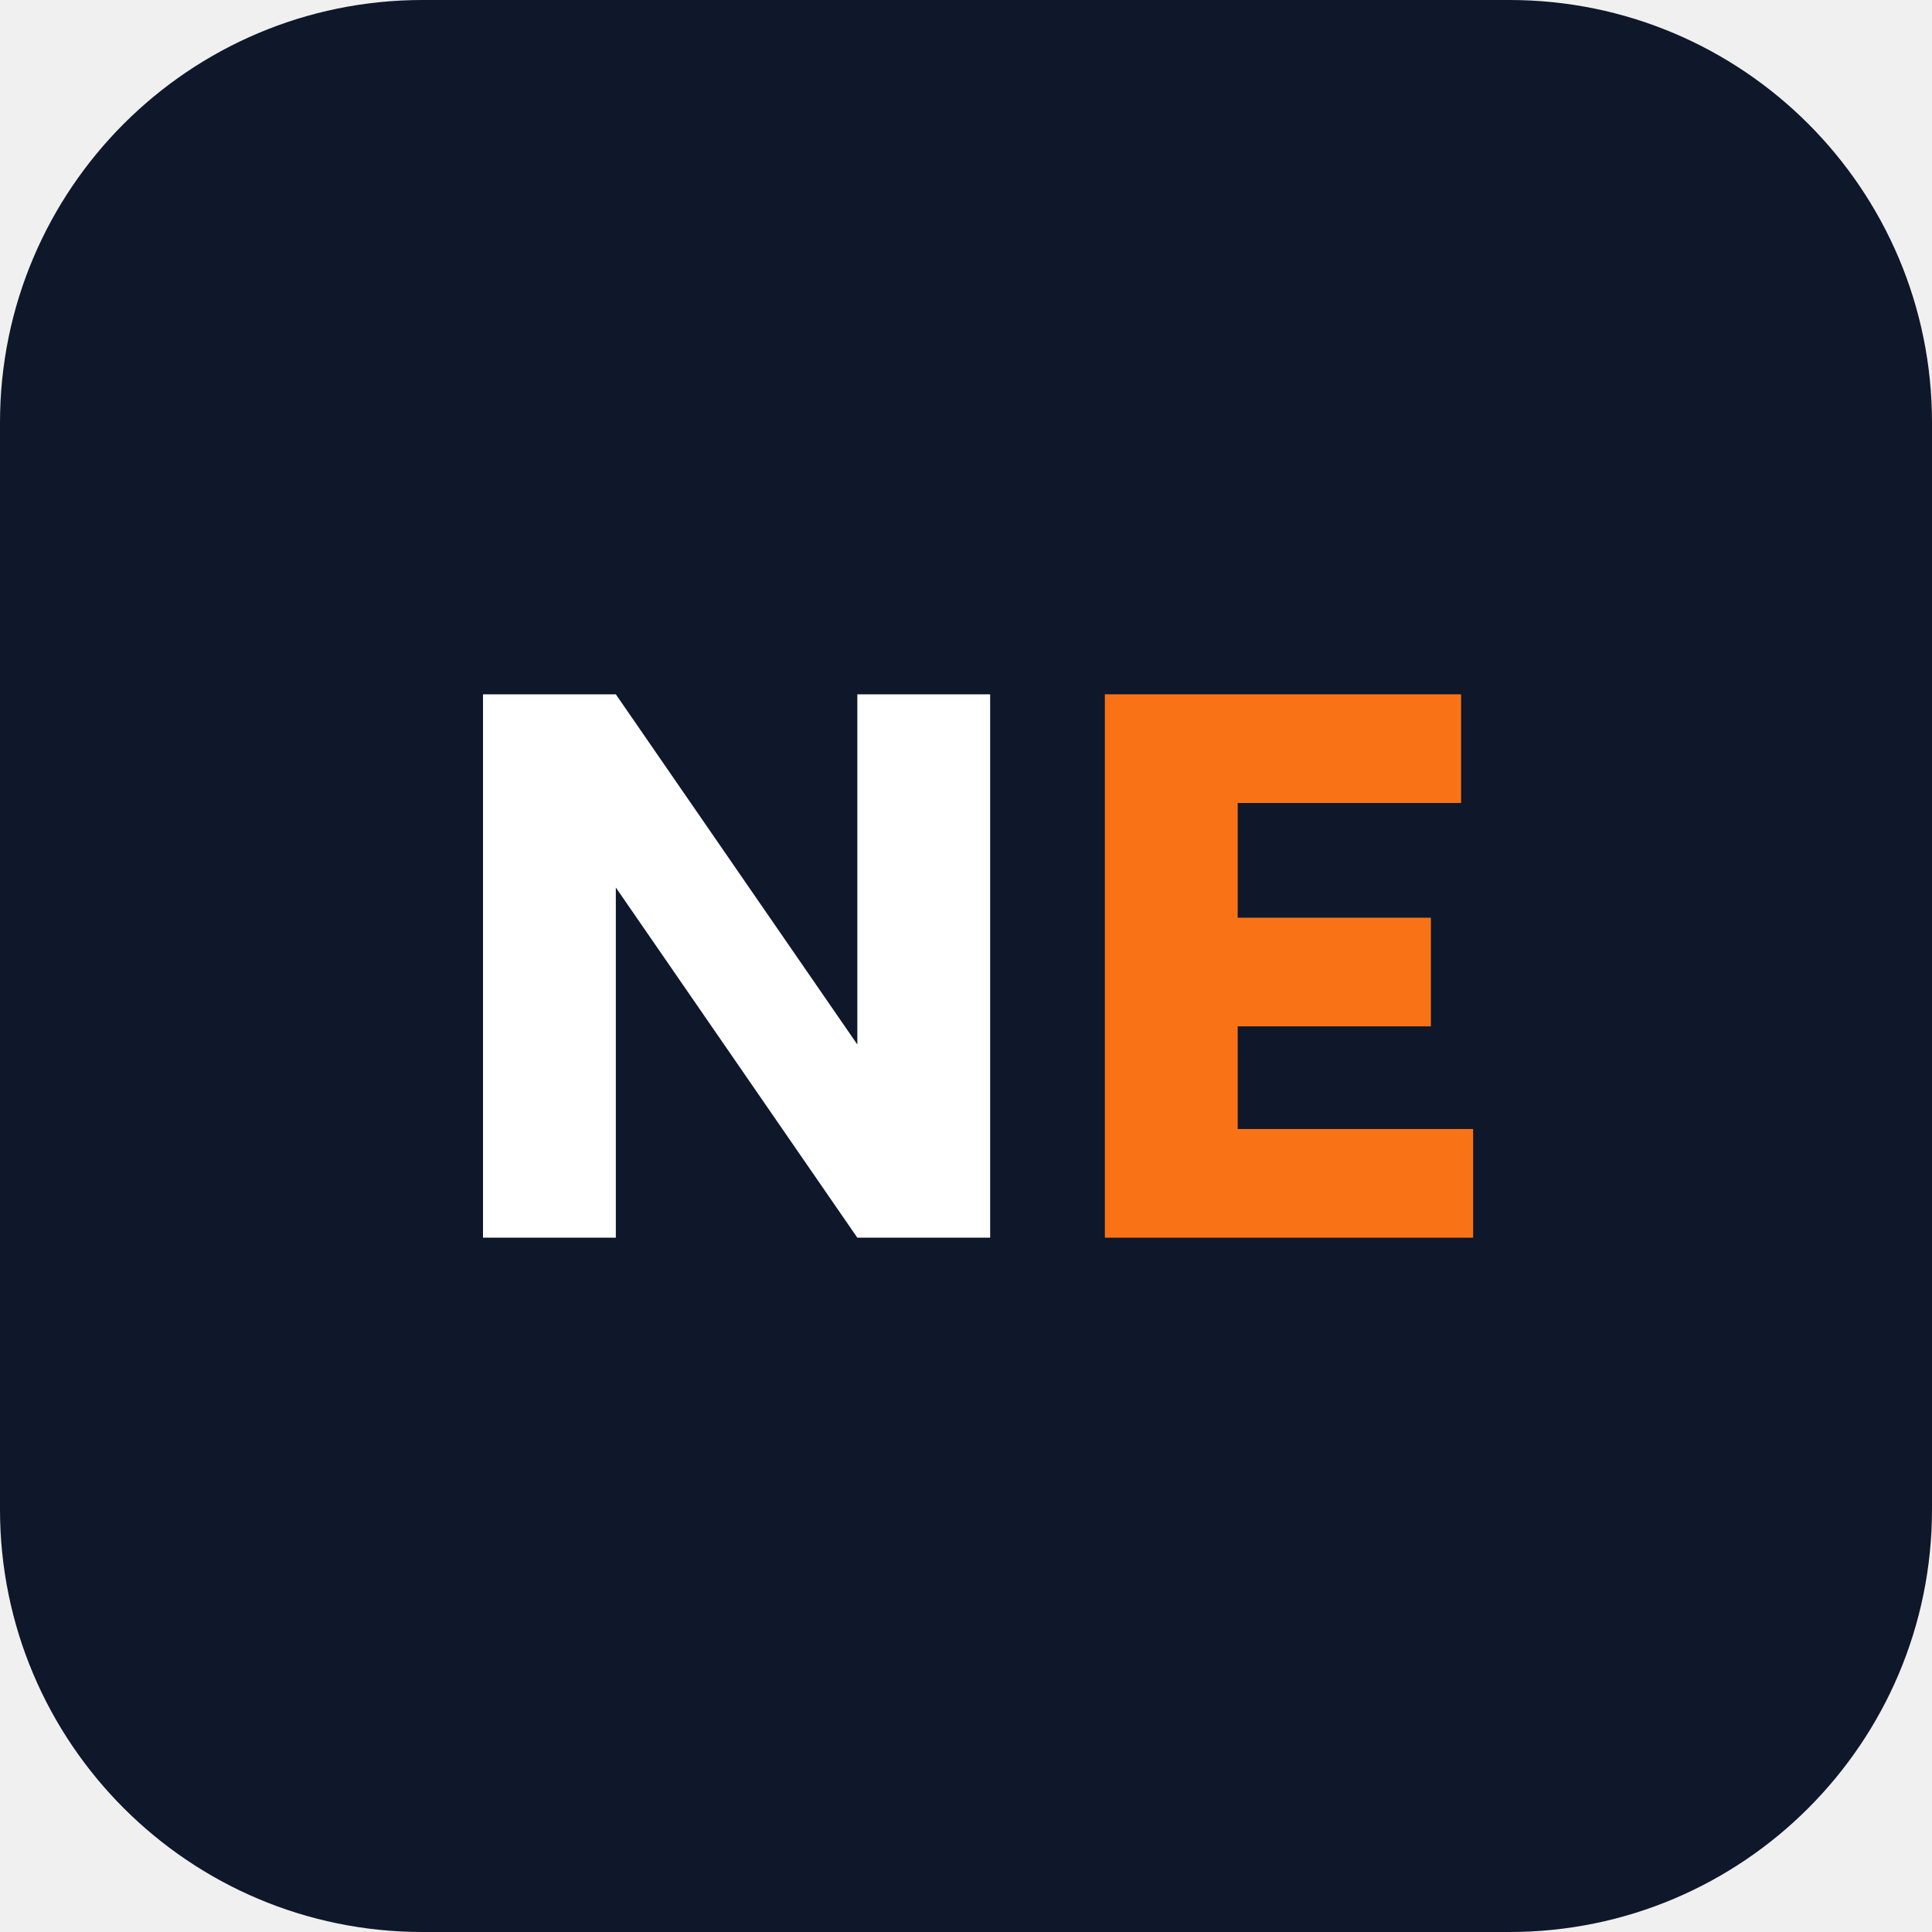
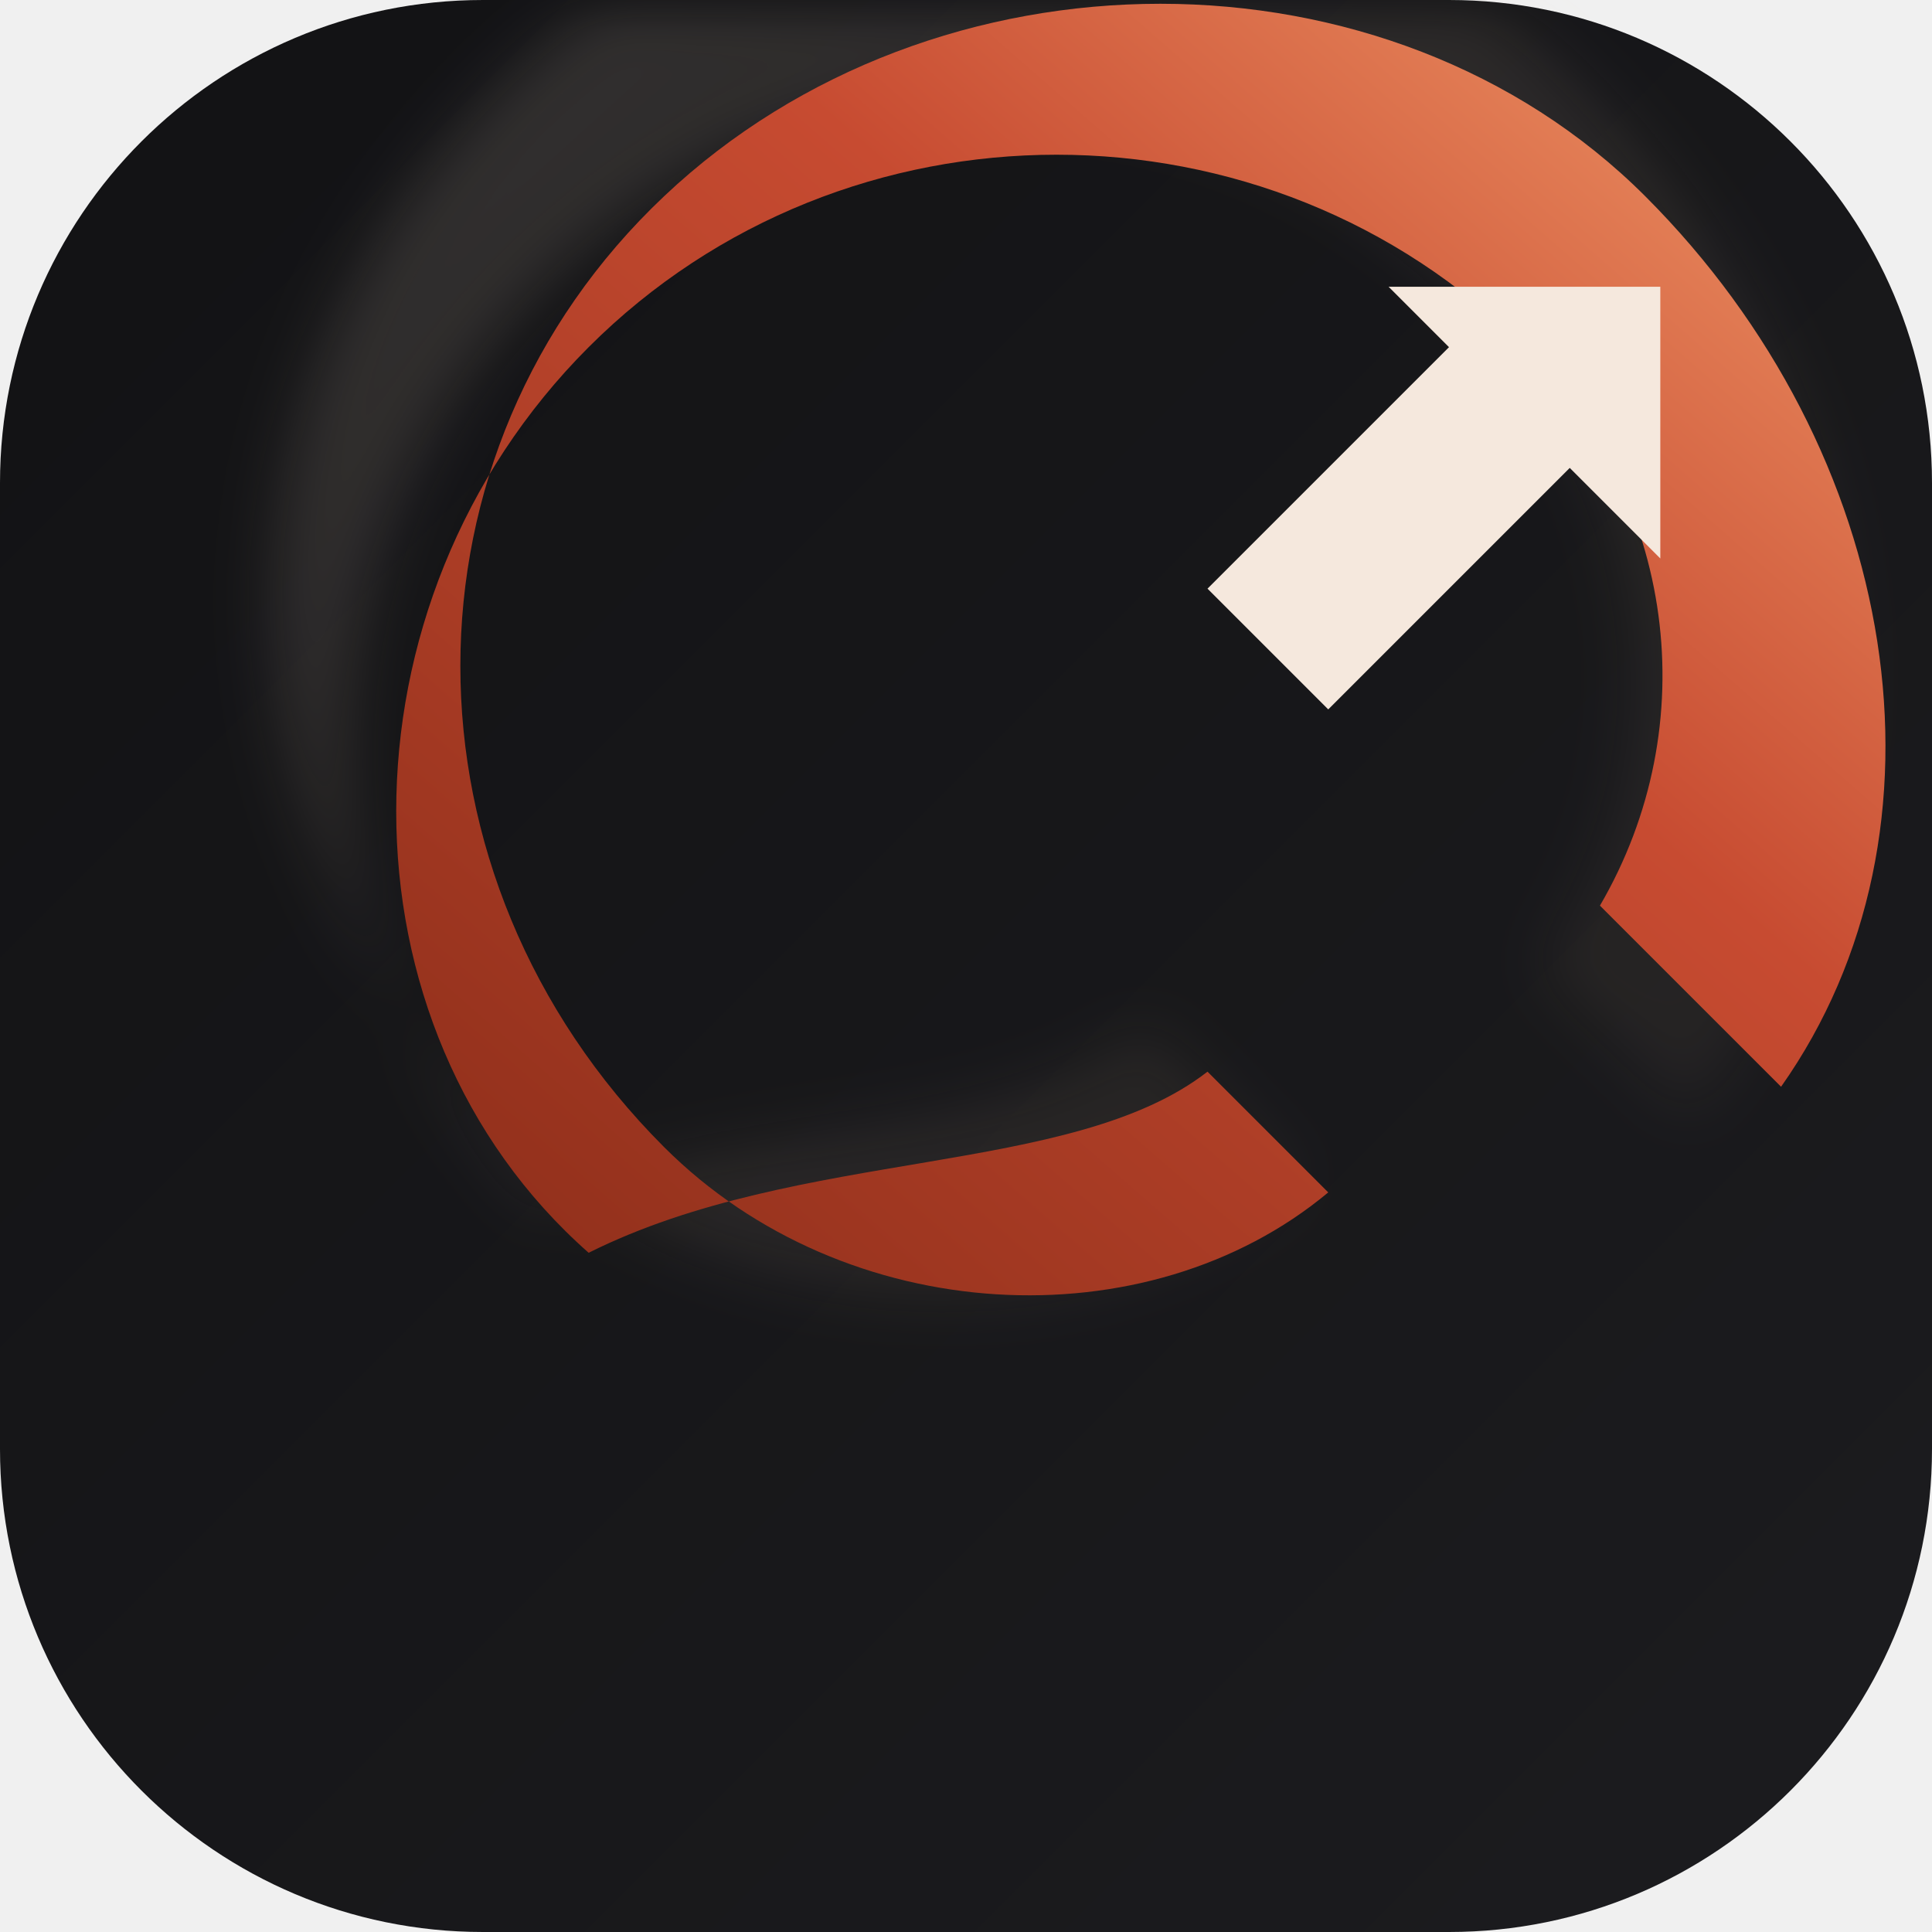
- <svg xmlns="http://www.w3.org/2000/svg" viewBox="0 0 32 32" role="img" aria-label="AI Launchpad for Oracle">
-   <rect width="32" height="32" rx="7" fill="#0f172a" />
-   <path d="M8 20.5V11.5H10.2L14.2 17.3V11.5H16.4V20.5H14.2L10.2 14.7V20.5H8Z" fill="#ffffff" />
-   <path d="M18.3 20.5V11.5H24.2V13.3H20.5V15.2H23.7V17H20.5V18.7H24.4V20.5H18.3Z" fill="#f97316" />
+ <svg xmlns="http://www.w3.org/2000/svg" viewBox="0 0 128 128" width="128" height="128" role="img" aria-label="AI Launchpad for Oracle Minimal Icon">
+   <defs>
+     <linearGradient id="bgGrad" x1="0%" y1="0%" x2="100%" y2="100%">
+       <stop offset="0%" stop-color="#121214" />
+       <stop offset="100%" stop-color="#1c1c1f" />
+     </linearGradient>
+     <linearGradient id="redwoodGrad" x1="0%" y1="100%" x2="100%" y2="0%">
+       <stop offset="0%" stop-color="#8C2D19" />
+       <stop offset="60%" stop-color="#C74B31" />
+       <stop offset="100%" stop-color="#F39C6B" />
+     </linearGradient>
+     <linearGradient id="glowGrad" x1="0%" y1="0%" x2="100%" y2="100%">
+       <stop offset="0%" stop-color="#F5E8DD" />
+       <stop offset="100%" stop-color="#D9B48F" stop-opacity="0.3" />
+     </linearGradient>
+   </defs>
+   <rect width="128" height="128" rx="32" fill="url(#bgGrad)" />
+   <g transform="translate(64, 68)">
+     <path d="M-28 12 C-45 -5, -45 -32, -28 -49 C-11 -66, 16 -66, 33 -49 C46 -36, 48 -18, 38 -4 L48 6 C64 -14, 61 -42, 41 -62 C21 -82, -11 -82, -31 -62 C-51 -42, -51 -14, -31 6 C-17 20, 8 22, 22 10 L12 0 C2 8, -16 6, -28 12 Z" fill="url(#glowGrad)" opacity="0.15" filter="blur(2px)" />
+     <path d="M-25 15 C-42 0, -42 -28, -25 -45 C-8 -62, 20 -62, 37 -45 C47 -35, 49 -20, 42 -8 L54 4 C66 -13, 62 -38, 45 -55 C28 -72, -2 -72, -20 -55 C-38 -38, -38 -10, -20 8 C-8 20, 12 21, 24 11 L16 3 C7 10, -11 8, -25 15 Z" fill="url(#redwoodGrad)" />
+     <path d="M28 -49 L46 -49 L46 -31 L40 -37 L24 -21 L16 -29 L32 -45 Z" fill="#F5E8DD" />
+   </g>
</svg>
